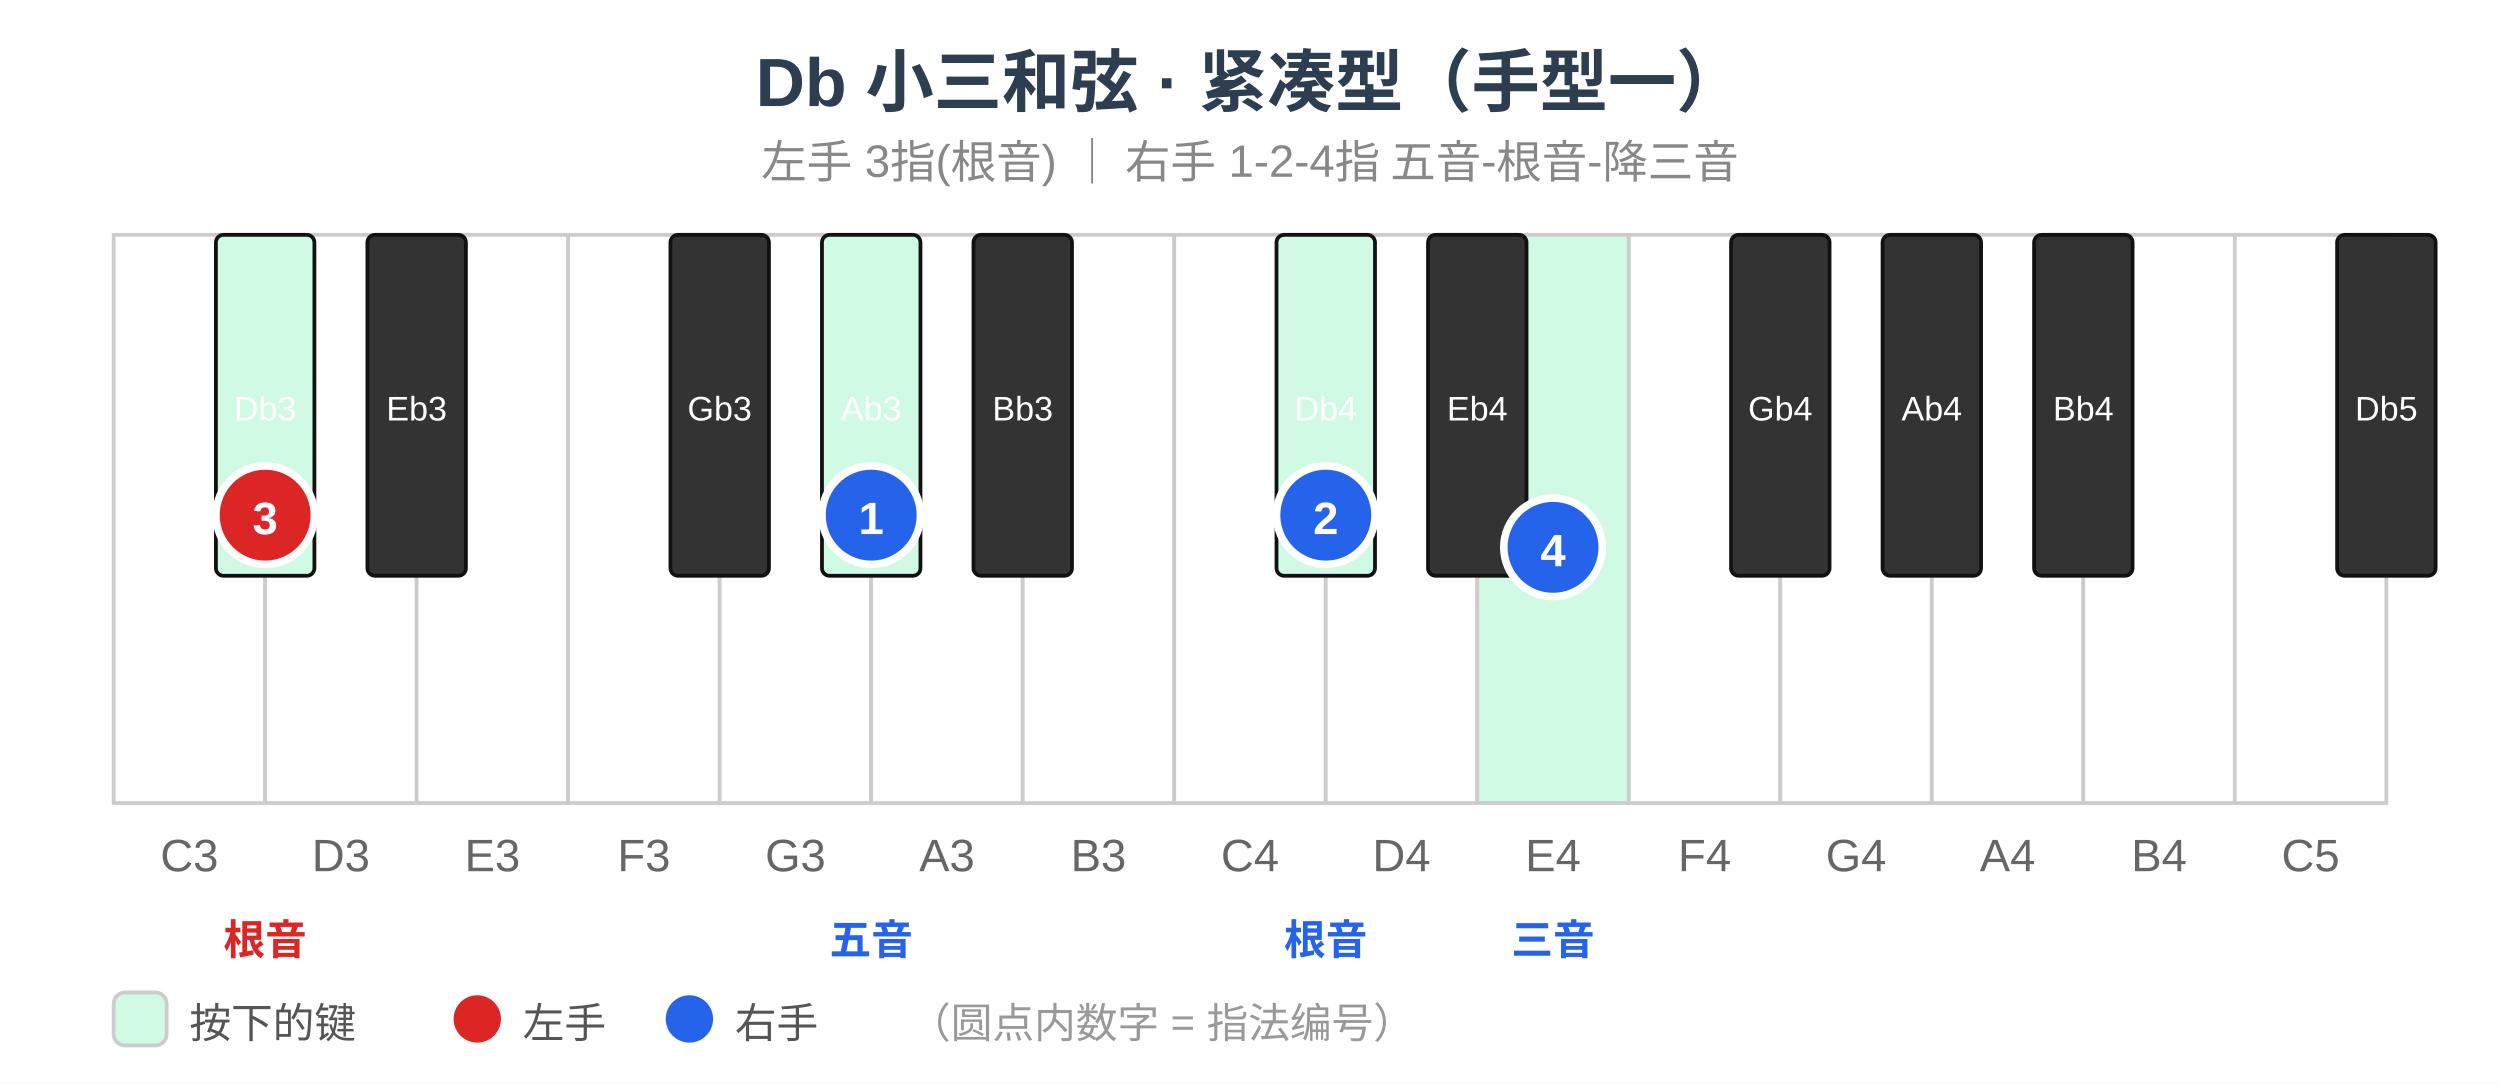
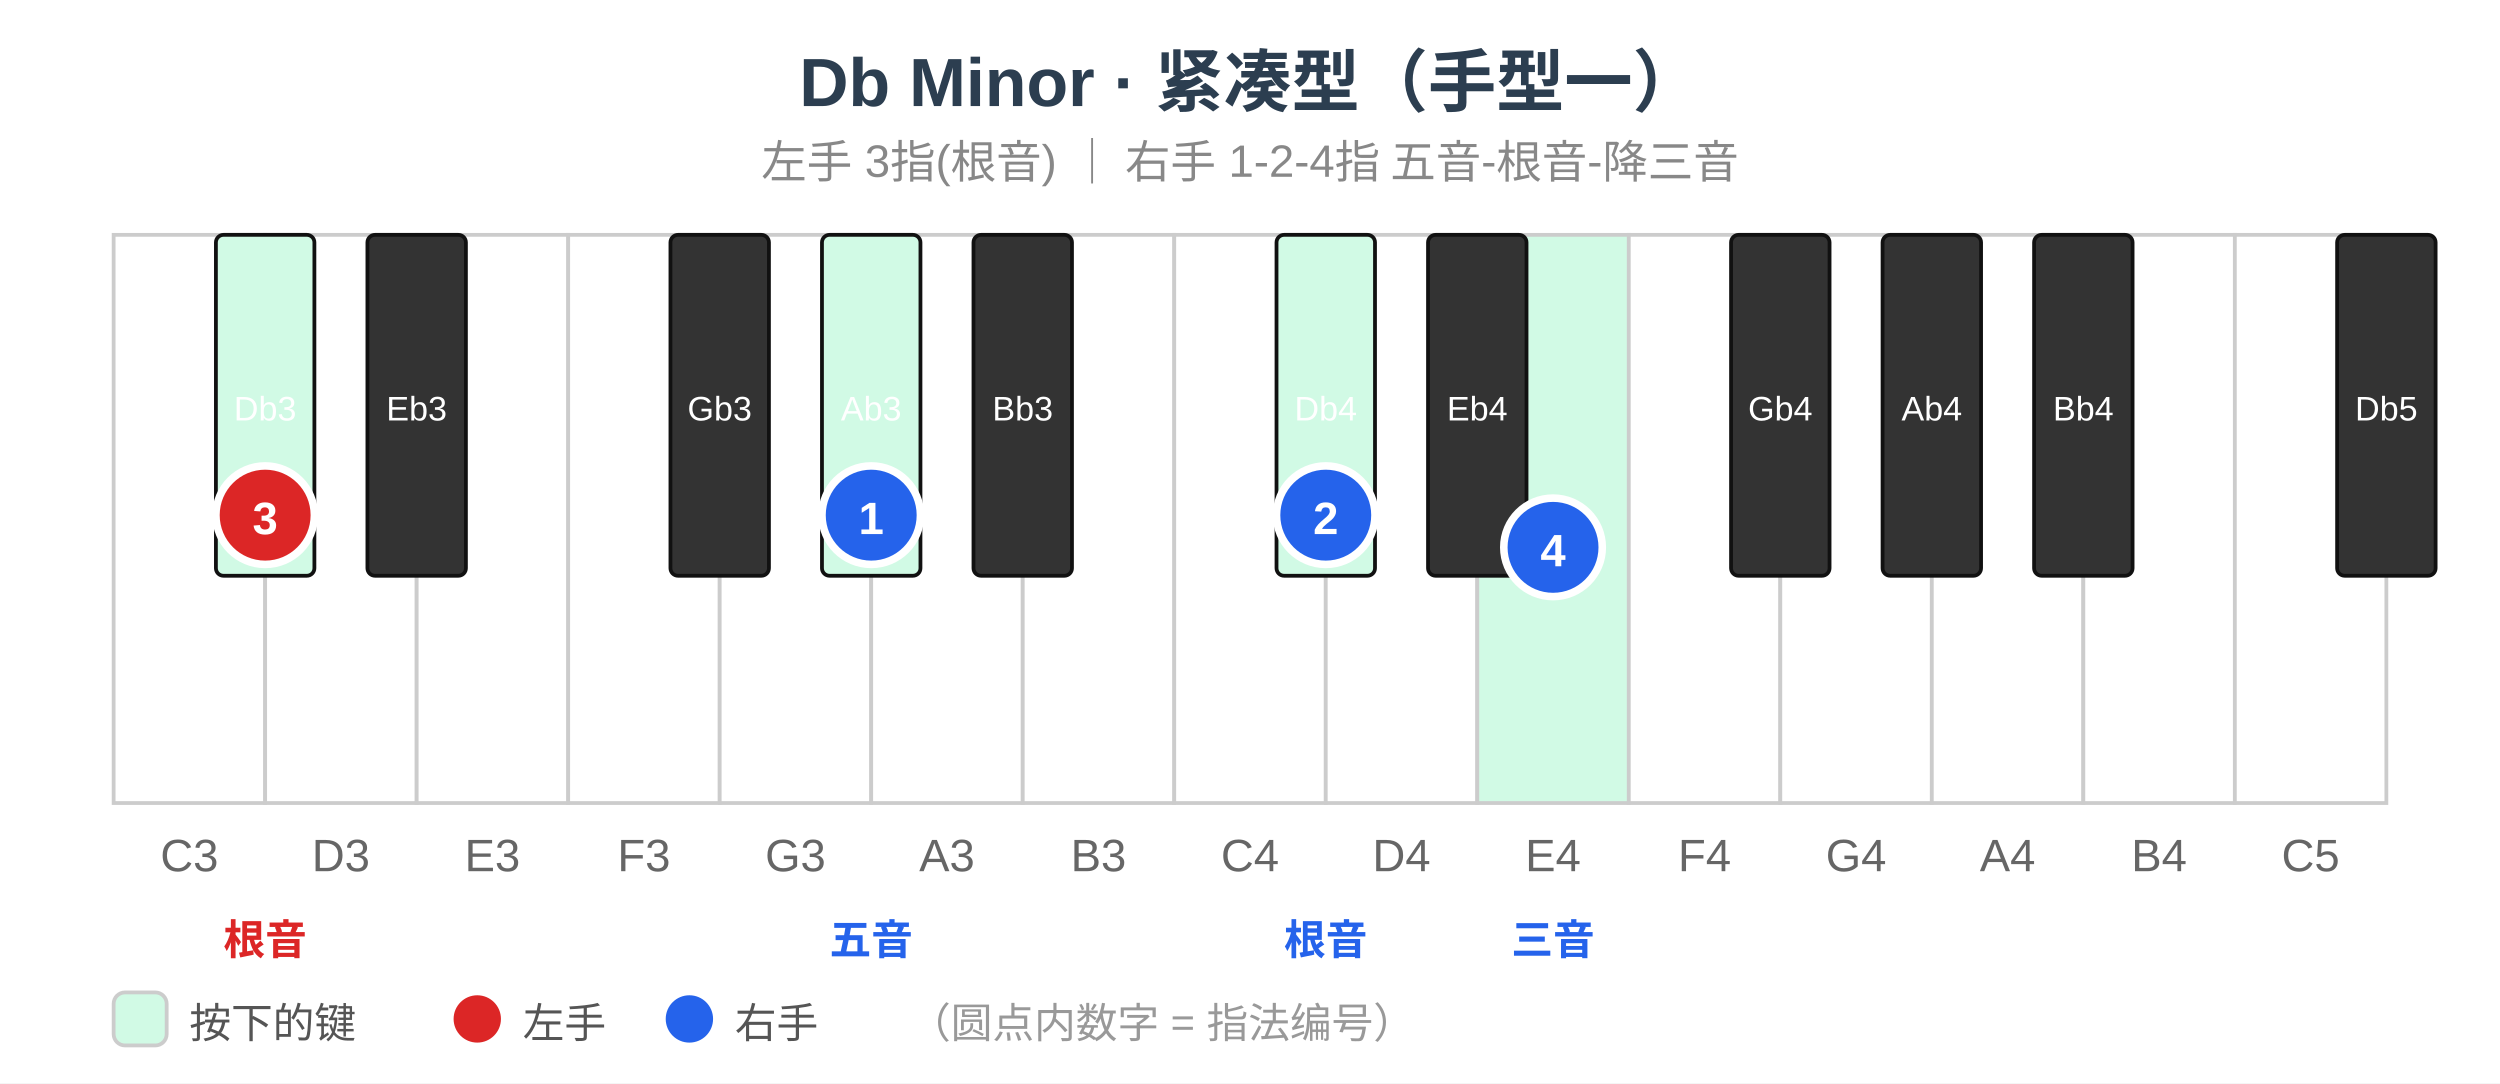
<svg xmlns="http://www.w3.org/2000/svg" viewBox="0 0 660 286" width="660" height="286">
  <rect width="660" height="286" fill="#ffffff" />
-   <text x="330.0" y="28" text-anchor="middle" font-family="Arial,sans-serif" font-size="18" font-weight="bold" fill="#2c3e50">Db 小三和弦 · 紧凑型（手型一）</text>
+   <text x="330.0" y="28" text-anchor="middle" font-family="Arial,sans-serif" font-size="18" font-weight="bold" fill="#2c3e50">Db Minor · 紧凑型（手型一）</text>
  <text x="330.0" y="47" text-anchor="middle" font-family="Arial,sans-serif" font-size="12" fill="#888">左手 3指(根音) ｜ 右手 1-2-4指 五音-根音-降三音</text>
  <rect x="30.0" y="62" width="40" height="150" fill="white" stroke="#ccc" stroke-width="1" />
  <text x="50.0" y="230" text-anchor="middle" font-family="Arial,sans-serif" font-size="12" fill="#666">C3</text>
  <rect x="70.0" y="62" width="40" height="150" fill="white" stroke="#ccc" stroke-width="1" />
  <text x="90.0" y="230" text-anchor="middle" font-family="Arial,sans-serif" font-size="12" fill="#666">D3</text>
  <rect x="110.0" y="62" width="40" height="150" fill="white" stroke="#ccc" stroke-width="1" />
  <text x="130.0" y="230" text-anchor="middle" font-family="Arial,sans-serif" font-size="12" fill="#666">E3</text>
  <rect x="150.0" y="62" width="40" height="150" fill="white" stroke="#ccc" stroke-width="1" />
  <text x="170.0" y="230" text-anchor="middle" font-family="Arial,sans-serif" font-size="12" fill="#666">F3</text>
  <rect x="190.0" y="62" width="40" height="150" fill="white" stroke="#ccc" stroke-width="1" />
  <text x="210.0" y="230" text-anchor="middle" font-family="Arial,sans-serif" font-size="12" fill="#666">G3</text>
  <rect x="230.0" y="62" width="40" height="150" fill="white" stroke="#ccc" stroke-width="1" />
  <text x="250.0" y="230" text-anchor="middle" font-family="Arial,sans-serif" font-size="12" fill="#666">A3</text>
  <rect x="270.0" y="62" width="40" height="150" fill="white" stroke="#ccc" stroke-width="1" />
  <text x="290.0" y="230" text-anchor="middle" font-family="Arial,sans-serif" font-size="12" fill="#666">B3</text>
  <rect x="310.0" y="62" width="40" height="150" fill="white" stroke="#ccc" stroke-width="1" />
  <text x="330.0" y="230" text-anchor="middle" font-family="Arial,sans-serif" font-size="12" fill="#666">C4</text>
  <rect x="350.0" y="62" width="40" height="150" fill="white" stroke="#ccc" stroke-width="1" />
  <text x="370.0" y="230" text-anchor="middle" font-family="Arial,sans-serif" font-size="12" fill="#666">D4</text>
  <rect x="390.0" y="62" width="40" height="150" fill="#d1fae5" stroke="#ccc" stroke-width="1" />
  <text x="410.0" y="230" text-anchor="middle" font-family="Arial,sans-serif" font-size="12" fill="#666">E4</text>
  <rect x="430.0" y="62" width="40" height="150" fill="white" stroke="#ccc" stroke-width="1" />
  <text x="450.0" y="230" text-anchor="middle" font-family="Arial,sans-serif" font-size="12" fill="#666">F4</text>
  <rect x="470.0" y="62" width="40" height="150" fill="white" stroke="#ccc" stroke-width="1" />
  <text x="490.0" y="230" text-anchor="middle" font-family="Arial,sans-serif" font-size="12" fill="#666">G4</text>
  <rect x="510.0" y="62" width="40" height="150" fill="white" stroke="#ccc" stroke-width="1" />
  <text x="530.0" y="230" text-anchor="middle" font-family="Arial,sans-serif" font-size="12" fill="#666">A4</text>
  <rect x="550.0" y="62" width="40" height="150" fill="white" stroke="#ccc" stroke-width="1" />
  <text x="570.0" y="230" text-anchor="middle" font-family="Arial,sans-serif" font-size="12" fill="#666">B4</text>
  <rect x="590.0" y="62" width="40" height="150" fill="white" stroke="#ccc" stroke-width="1" />
  <text x="610.0" y="230" text-anchor="middle" font-family="Arial,sans-serif" font-size="12" fill="#666">C5</text>
  <rect x="57.0" y="62" width="26" height="90" fill="#d1fae5" stroke="#111" stroke-width="1" rx="2" />
  <text x="70.0" y="111.0" text-anchor="middle" font-family="Arial,sans-serif" font-size="9" fill="#fff">Db3</text>
  <rect x="97.0" y="62" width="26" height="90" fill="#333" stroke="#111" stroke-width="1" rx="2" />
  <text x="110.0" y="111.0" text-anchor="middle" font-family="Arial,sans-serif" font-size="9" fill="#fff">Eb3</text>
  <rect x="177.0" y="62" width="26" height="90" fill="#333" stroke="#111" stroke-width="1" rx="2" />
  <text x="190.0" y="111.0" text-anchor="middle" font-family="Arial,sans-serif" font-size="9" fill="#fff">Gb3</text>
  <rect x="217.0" y="62" width="26" height="90" fill="#d1fae5" stroke="#111" stroke-width="1" rx="2" />
  <text x="230.0" y="111.0" text-anchor="middle" font-family="Arial,sans-serif" font-size="9" fill="#fff">Ab3</text>
  <rect x="257.0" y="62" width="26" height="90" fill="#333" stroke="#111" stroke-width="1" rx="2" />
  <text x="270.0" y="111.0" text-anchor="middle" font-family="Arial,sans-serif" font-size="9" fill="#fff">Bb3</text>
  <rect x="337.0" y="62" width="26" height="90" fill="#d1fae5" stroke="#111" stroke-width="1" rx="2" />
  <text x="350.0" y="111.0" text-anchor="middle" font-family="Arial,sans-serif" font-size="9" fill="#fff">Db4</text>
  <rect x="377.0" y="62" width="26" height="90" fill="#333" stroke="#111" stroke-width="1" rx="2" />
  <text x="390.0" y="111.0" text-anchor="middle" font-family="Arial,sans-serif" font-size="9" fill="#fff">Eb4</text>
  <rect x="457.0" y="62" width="26" height="90" fill="#333" stroke="#111" stroke-width="1" rx="2" />
  <text x="470.0" y="111.0" text-anchor="middle" font-family="Arial,sans-serif" font-size="9" fill="#fff">Gb4</text>
  <rect x="497.0" y="62" width="26" height="90" fill="#333" stroke="#111" stroke-width="1" rx="2" />
  <text x="510.0" y="111.0" text-anchor="middle" font-family="Arial,sans-serif" font-size="9" fill="#fff">Ab4</text>
  <rect x="537.0" y="62" width="26" height="90" fill="#333" stroke="#111" stroke-width="1" rx="2" />
  <text x="550.0" y="111.0" text-anchor="middle" font-family="Arial,sans-serif" font-size="9" fill="#fff">Bb4</text>
  <rect x="617.0" y="62" width="26" height="90" fill="#333" stroke="#111" stroke-width="1" rx="2" />
  <text x="630.0" y="111.0" text-anchor="middle" font-family="Arial,sans-serif" font-size="9" fill="#fff">Db5</text>
  <circle cx="70.0" cy="136.0" r="13" fill="#dc2626" stroke="white" stroke-width="2" />
  <text x="70.0" y="141.0" text-anchor="middle" font-family="Arial,sans-serif" font-size="12" font-weight="bold" fill="white">3</text>
  <text x="70.0" y="252" text-anchor="middle" font-family="Arial,sans-serif" font-size="11" font-weight="bold" fill="#dc2626">根音</text>
  <circle cx="230.0" cy="136.0" r="13" fill="#2563eb" stroke="white" stroke-width="2" />
  <text x="230.0" y="141.0" text-anchor="middle" font-family="Arial,sans-serif" font-size="12" font-weight="bold" fill="white">1</text>
  <text x="230.0" y="252" text-anchor="middle" font-family="Arial,sans-serif" font-size="11" font-weight="bold" fill="#2563eb">五音</text>
  <circle cx="350.0" cy="136.0" r="13" fill="#2563eb" stroke="white" stroke-width="2" />
  <text x="350.0" y="141.0" text-anchor="middle" font-family="Arial,sans-serif" font-size="12" font-weight="bold" fill="white">2</text>
  <text x="350.0" y="252" text-anchor="middle" font-family="Arial,sans-serif" font-size="11" font-weight="bold" fill="#2563eb">根音</text>
  <circle cx="410.0" cy="144.5" r="13" fill="#2563eb" stroke="white" stroke-width="2" />
  <text x="410.0" y="149.5" text-anchor="middle" font-family="Arial,sans-serif" font-size="12" font-weight="bold" fill="white">4</text>
  <text x="410.0" y="252" text-anchor="middle" font-family="Arial,sans-serif" font-size="11" font-weight="bold" fill="#2563eb">三音</text>
  <rect x="30.0" y="262" width="14" height="14" rx="3" fill="#d1fae5" stroke="#ccc" stroke-width="1" />
  <text x="50.0" y="274" font-family="Arial,sans-serif" font-size="11" fill="#555">按下的键</text>
  <circle cx="126.0" cy="269" r="7" fill="#dc2626" stroke="white" stroke-width="1.5" />
  <text x="138.0" y="274" font-family="Arial,sans-serif" font-size="11" fill="#555">左手</text>
  <circle cx="182.0" cy="269" r="7" fill="#2563eb" stroke="white" stroke-width="1.5" />
  <text x="194.0" y="274" font-family="Arial,sans-serif" font-size="11" fill="#555">右手</text>
  <text x="240.0" y="274" font-family="Arial,sans-serif" font-size="11" fill="#999">（圆点内数字 = 指法编号）</text>
</svg>
